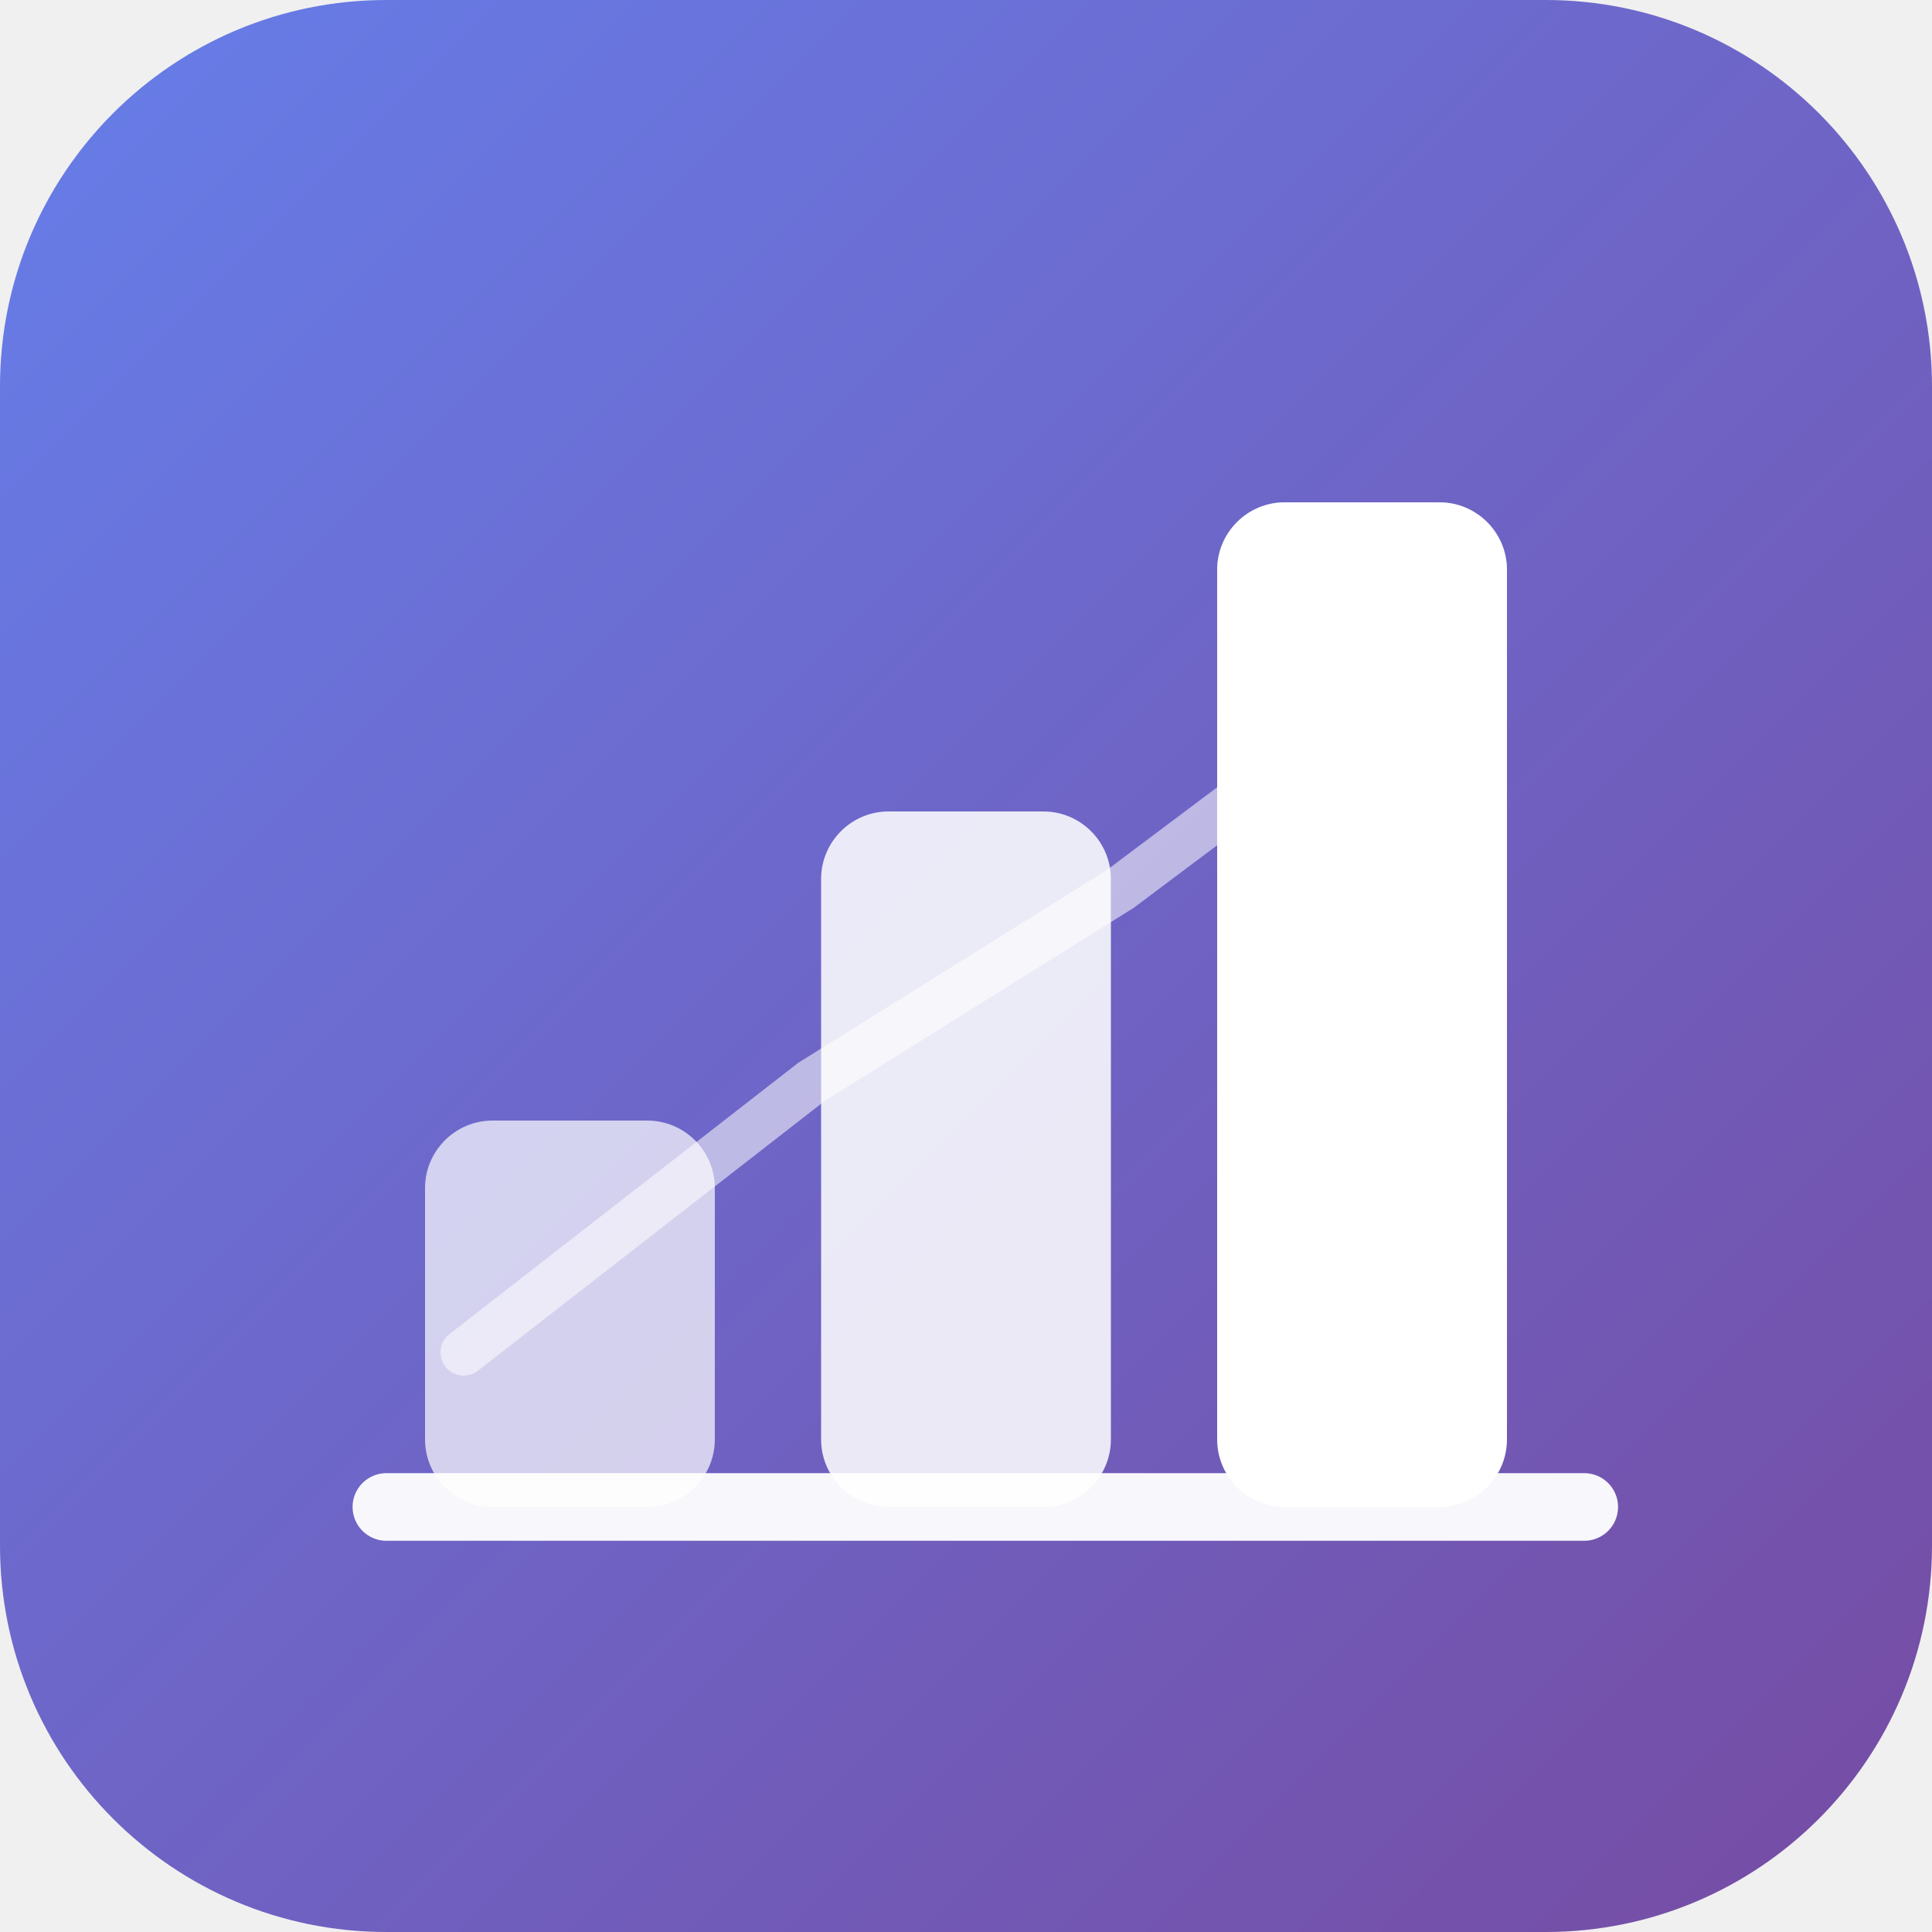
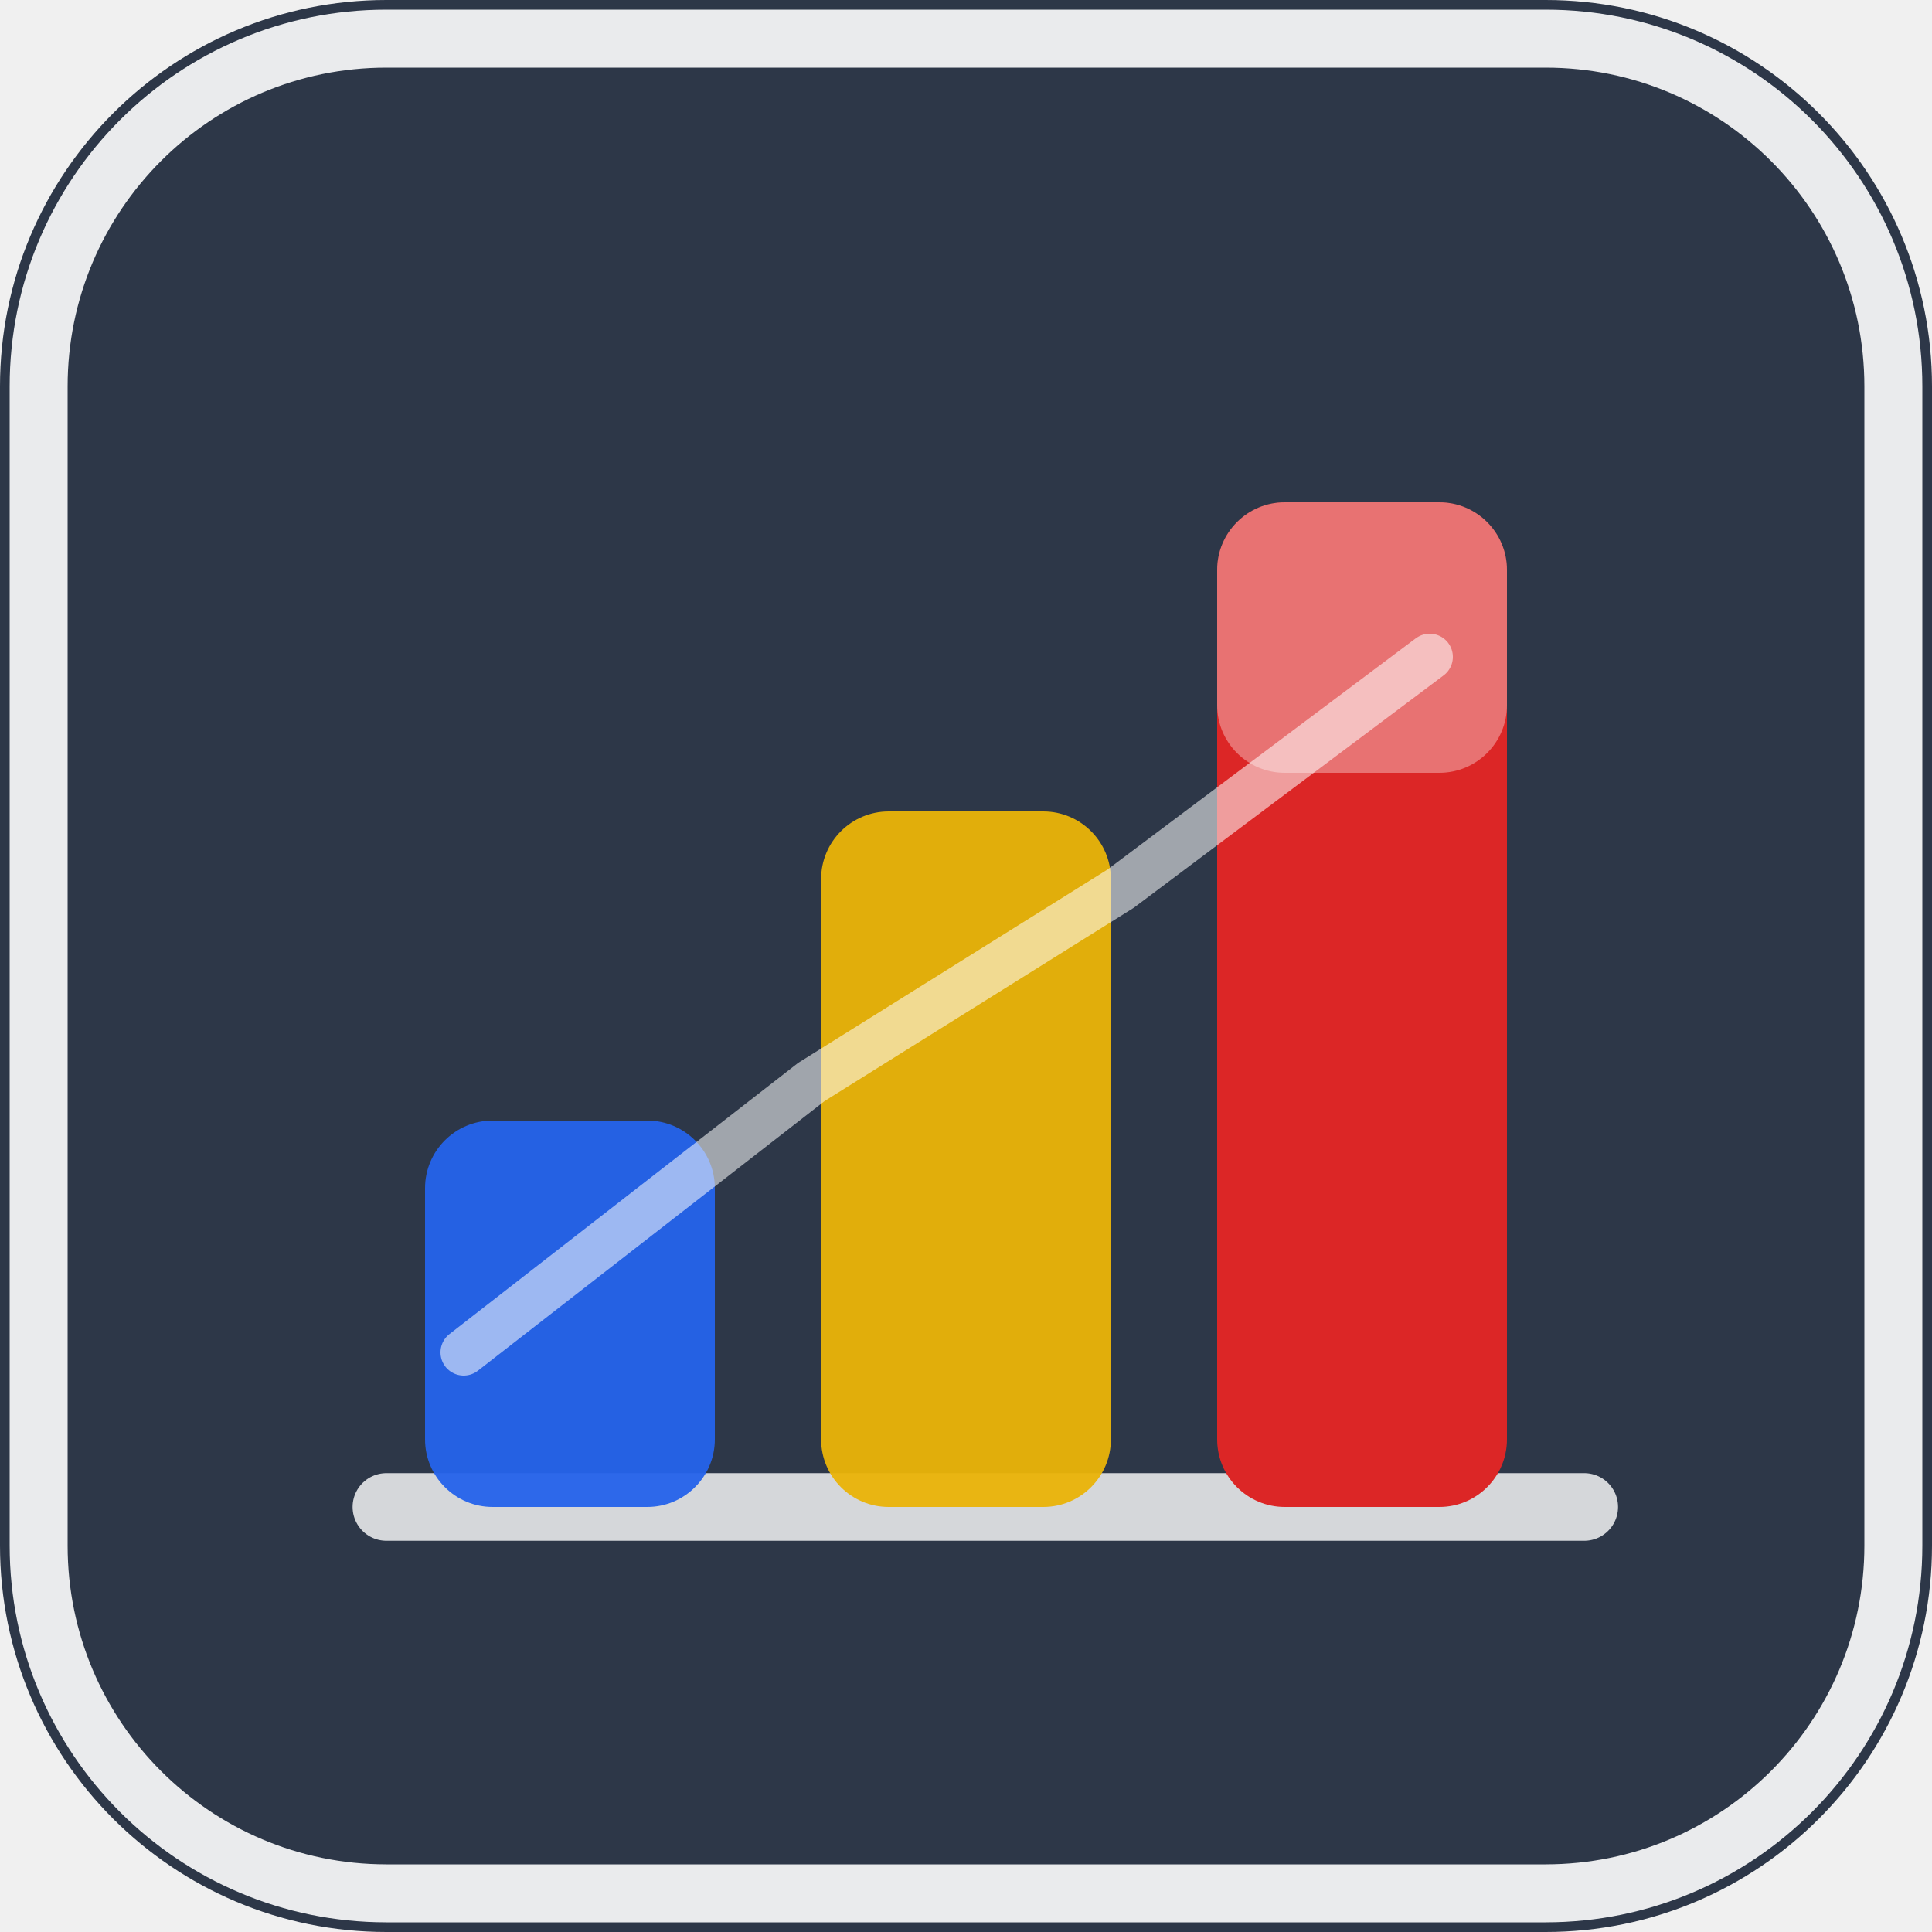
<svg xmlns="http://www.w3.org/2000/svg" viewBox="0 0 100 100">
-   <defs>
-     <linearGradient id="qc-g" x1="0%" y1="0%" x2="100%" y2="100%">
-       <stop offset="0%" stop-color="#667eea" />
-       <stop offset="100%" stop-color="#764ba2" />
-     </linearGradient>
-   </defs>
-   <rect width="100" height="100" rx="20" fill="url(#qc-g)" />
-   <line x1="20" y1="78" x2="82" y2="78" stroke="#fff" stroke-width="3.5" stroke-linecap="round" opacity="0.95" />
-   <rect x="22" y="58" width="15" height="20" rx="3.5" fill="#fff" opacity="0.7" />
-   <rect x="42.5" y="42" width="15" height="36" rx="3.5" fill="#fff" opacity="0.86" />
-   <rect x="63" y="26" width="15" height="52" rx="3.5" fill="#fff" />
-   <rect x="63" y="26" width="15" height="14" rx="3.5" fill="#fff" opacity="0.35" />
-   <path d="M24 70 L42 56 L58 46 L74 34" fill="none" stroke="#fff" stroke-width="2.4" stroke-linecap="round" stroke-linejoin="round" opacity="0.55" />
+   <rect width="100" height="100" rx="20" fill="#2d3748" />
+   <rect x="2" y="2" width="96" height="96" rx="18" fill="none" stroke="#ffffff" stroke-width="3" opacity="0.9" />
+   <line x1="20" y1="78" x2="82" y2="78" stroke="#ffffff" stroke-width="3.5" stroke-linecap="round" opacity="0.8" />
+   <rect x="22" y="58" width="15" height="20" rx="3.5" fill="#2563eb" opacity="0.95" />
+   <rect x="42.5" y="42" width="15" height="36" rx="3.5" fill="#eab308" opacity="0.95" />
+   <rect x="63" y="26" width="15" height="52" rx="3.5" fill="#dc2626" />
+   <rect x="63" y="26" width="15" height="14" rx="3.5" fill="#ffffff" opacity="0.35" />
+   <path d="M24 70 L42 56 L58 46 L74 34" fill="none" stroke="#ffffff" stroke-width="2.4" stroke-linecap="round" stroke-linejoin="round" opacity="0.55" />
</svg>
